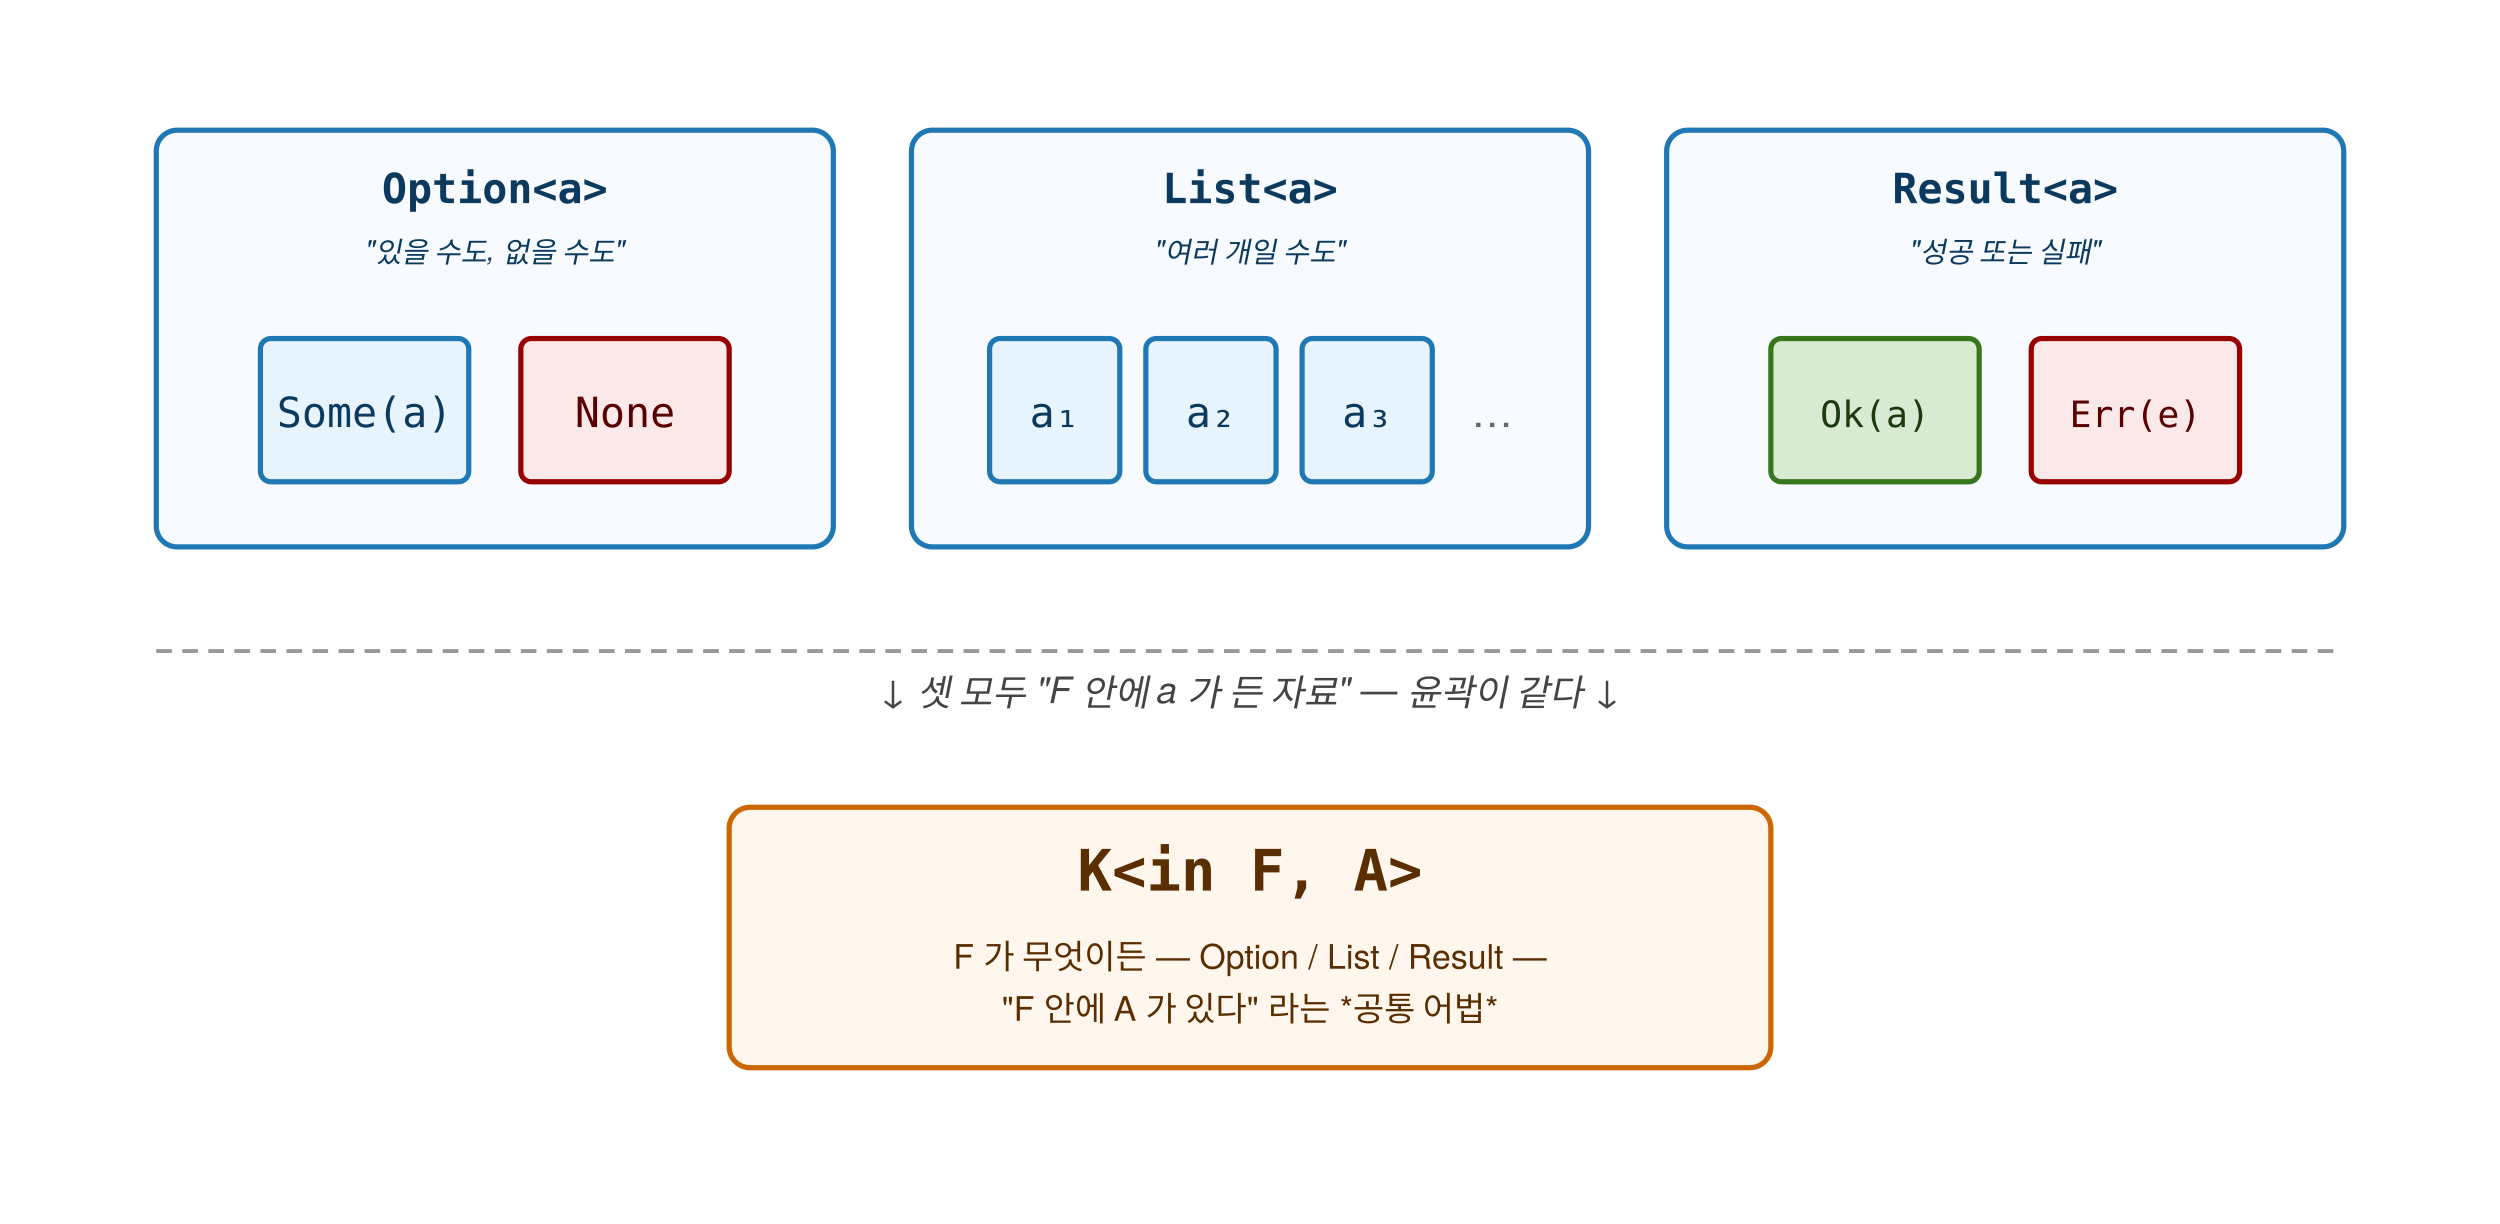
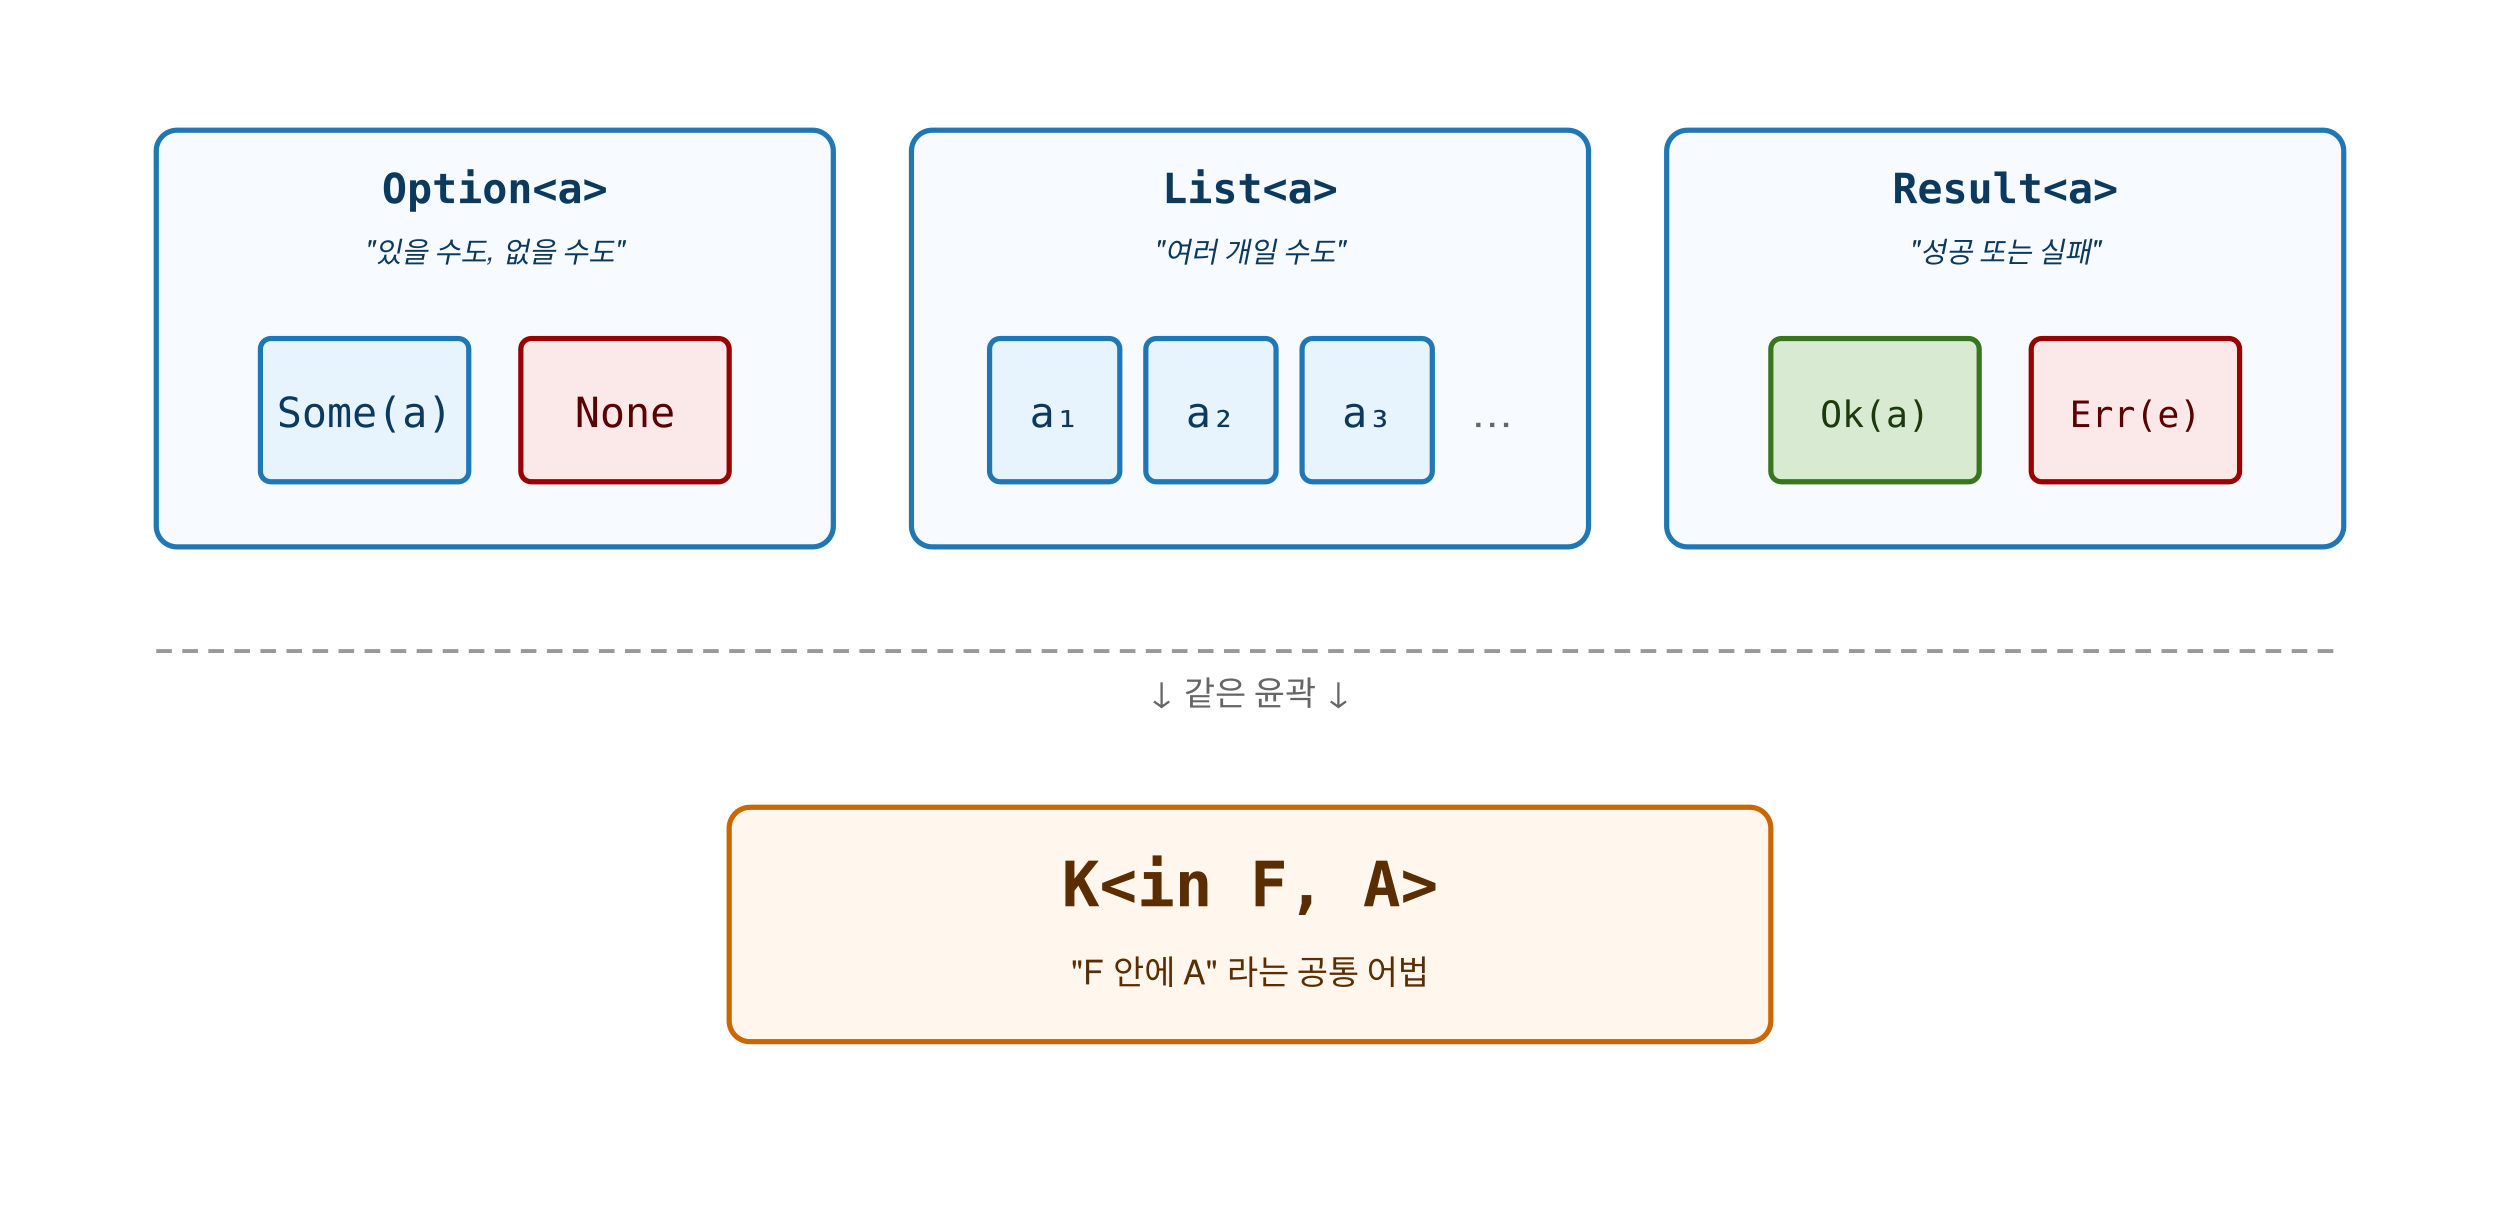
<svg xmlns="http://www.w3.org/2000/svg" viewBox="0 70 960 470" font-family="'Helvetica Neue', 'Noto Sans KR', sans-serif">
  <rect width="960" height="540" fill="#ffffff" />
  <g>
    <rect x="60" y="120" width="260" height="160" fill="#f7faff" stroke="#1f77b4" stroke-width="2" rx="8" />
    <text x="190" y="148" font-size="16" fill="#0c3a5e" text-anchor="middle" font-weight="bold" font-family="'Consolas', monospace">Option&lt;a&gt;</text>
    <text x="190" y="170" font-size="11" fill="#0c3a5e" text-anchor="middle" font-style="italic">"있을 수도, 없을 수도"</text>
    <rect x="100" y="200" width="80" height="55" fill="#e8f4fd" stroke="#1f77b4" stroke-width="2" rx="4" />
    <text x="140" y="234" font-size="16" fill="#0c3a5e" text-anchor="middle" font-family="'Consolas', monospace">Some(a)</text>
    <rect x="200" y="200" width="80" height="55" fill="#fbe9e9" stroke="#990000" stroke-width="2" rx="4" />
    <text x="240" y="234" font-size="16" fill="#5a0000" text-anchor="middle" font-family="'Consolas', monospace">None</text>
  </g>
  <g>
    <rect x="350" y="120" width="260" height="160" fill="#f7faff" stroke="#1f77b4" stroke-width="2" rx="8" />
    <text x="480" y="148" font-size="16" fill="#0c3a5e" text-anchor="middle" font-weight="bold" font-family="'Consolas', monospace">List&lt;a&gt;</text>
    <text x="480" y="170" font-size="11" fill="#0c3a5e" text-anchor="middle" font-style="italic">"여러 개일 수도"</text>
    <rect x="380" y="200" width="50" height="55" fill="#e8f4fd" stroke="#1f77b4" stroke-width="2" rx="4" />
    <text x="405" y="234" font-size="16" fill="#0c3a5e" text-anchor="middle" font-family="'Consolas', monospace">a₁</text>
    <rect x="440" y="200" width="50" height="55" fill="#e8f4fd" stroke="#1f77b4" stroke-width="2" rx="4" />
    <text x="465" y="234" font-size="16" fill="#0c3a5e" text-anchor="middle" font-family="'Consolas', monospace">a₂</text>
    <rect x="500" y="200" width="50" height="55" fill="#e8f4fd" stroke="#1f77b4" stroke-width="2" rx="4" />
    <text x="525" y="234" font-size="16" fill="#0c3a5e" text-anchor="middle" font-family="'Consolas', monospace">a₃</text>
    <text x="565" y="234" font-size="16" fill="#666">…</text>
  </g>
  <g>
    <rect x="640" y="120" width="260" height="160" fill="#f7faff" stroke="#1f77b4" stroke-width="2" rx="8" />
    <text x="770" y="148" font-size="16" fill="#0c3a5e" text-anchor="middle" font-weight="bold" font-family="'Consolas', monospace">Result&lt;a&gt;</text>
    <text x="770" y="170" font-size="11" fill="#0c3a5e" text-anchor="middle" font-style="italic">"성공 또는 실패"</text>
    <rect x="680" y="200" width="80" height="55" fill="#d9ead3" stroke="#38761d" stroke-width="2" rx="4" />
    <text x="720" y="234" font-size="14" fill="#1c3a0d" text-anchor="middle" font-family="'Consolas', monospace">Ok(a)</text>
    <rect x="780" y="200" width="80" height="55" fill="#fbe9e9" stroke="#990000" stroke-width="2" rx="4" />
    <text x="820" y="234" font-size="14" fill="#5a0000" text-anchor="middle" font-family="'Consolas', monospace">Err(e)</text>
  </g>
  <line x1="60" y1="320" x2="900" y2="320" stroke="#999" stroke-width="1.5" stroke-dasharray="6 4" />
-   <text x="480" y="340" font-size="14" fill="#444" text-anchor="middle" font-style="italic">↓ 셋 모두 "F 안에 a 가 든 자료" — 윤곽이 같다 ↓</text>
-   <rect x="280" y="380" width="400" height="100" fill="#fff7ee" stroke="#cc6600" stroke-width="2" rx="8" />
-   <text x="480" y="412" font-size="22" fill="#5a2e00" text-anchor="middle" font-weight="bold" font-family="'Consolas', monospace">K&lt;in F, A&gt;</text>
-   <text x="480" y="442" font-size="13" fill="#5a2e00" text-anchor="middle">F 가 무엇이든 — Option / List / Result —</text>
-   <text x="480" y="462" font-size="13" fill="#5a2e00" text-anchor="middle">"F 안에 A 가 있다" 라는 *공통 어법*</text>
+   <text x="480" y="340" font-size="13" fill="#666" text-anchor="middle">↓ 같은 윤곽 ↓</text>
+   <rect x="280" y="380" width="400" height="90" fill="#fff7ee" stroke="#cc6600" stroke-width="2" rx="8" />
+   <text x="480" y="418" font-size="24" fill="#5a2e00" text-anchor="middle" font-weight="bold" font-family="'Consolas', monospace">K&lt;in F, A&gt;</text>
+   <text x="480" y="448" font-size="13" fill="#5a2e00" text-anchor="middle">"F 안에 A" 라는 공통 어법</text>
</svg>
